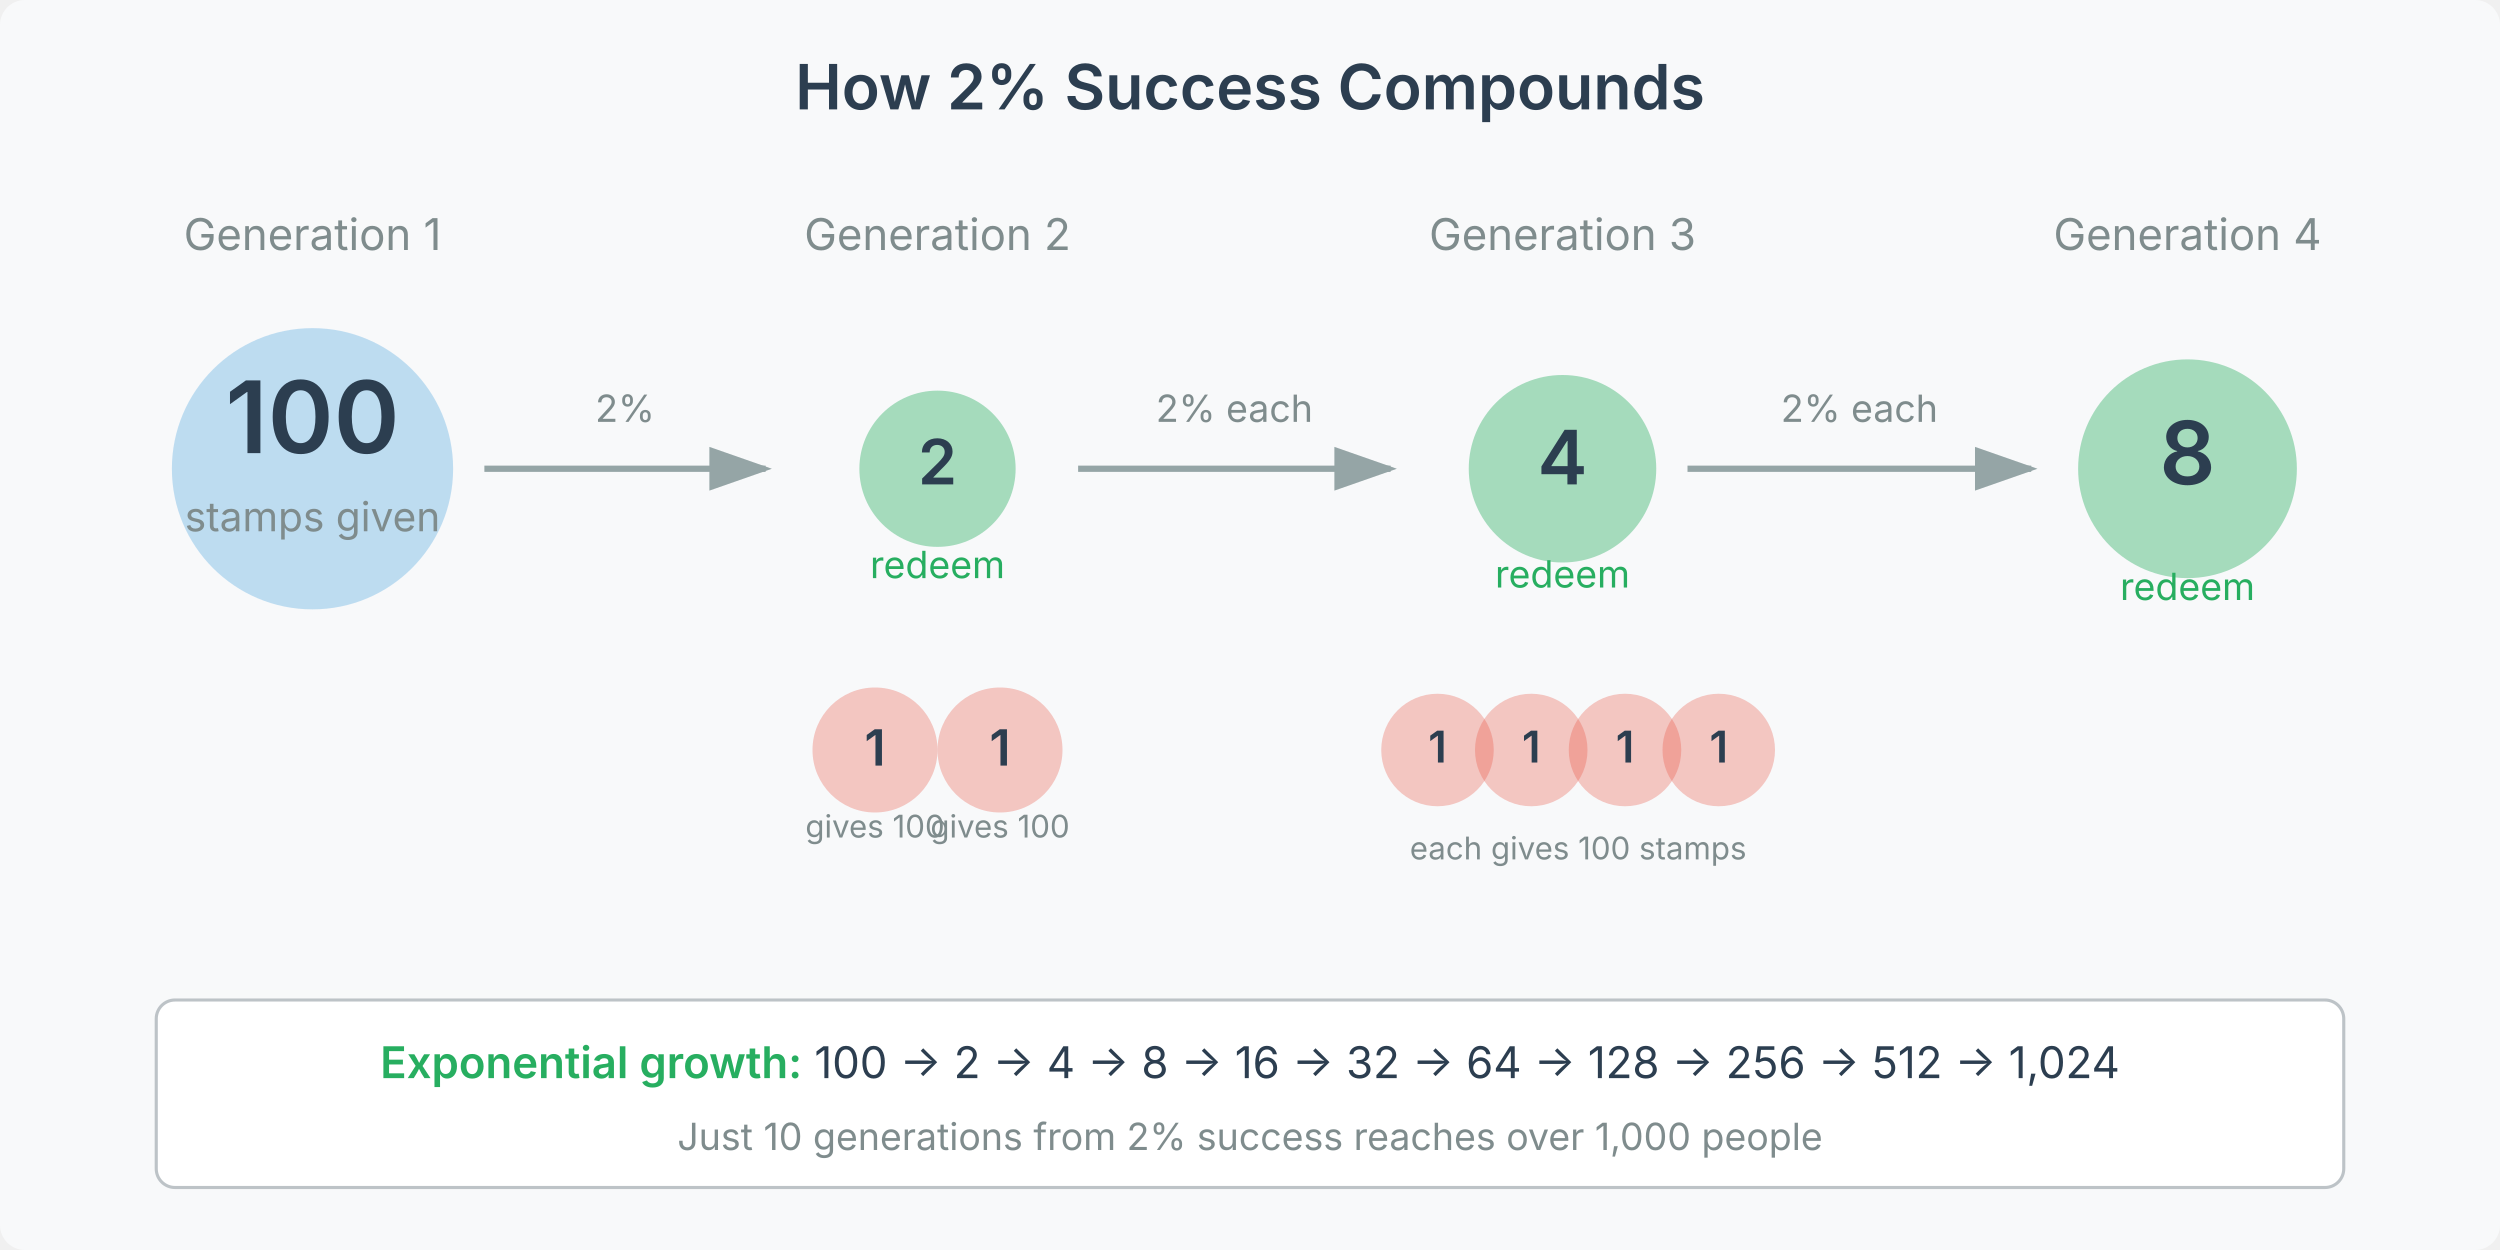
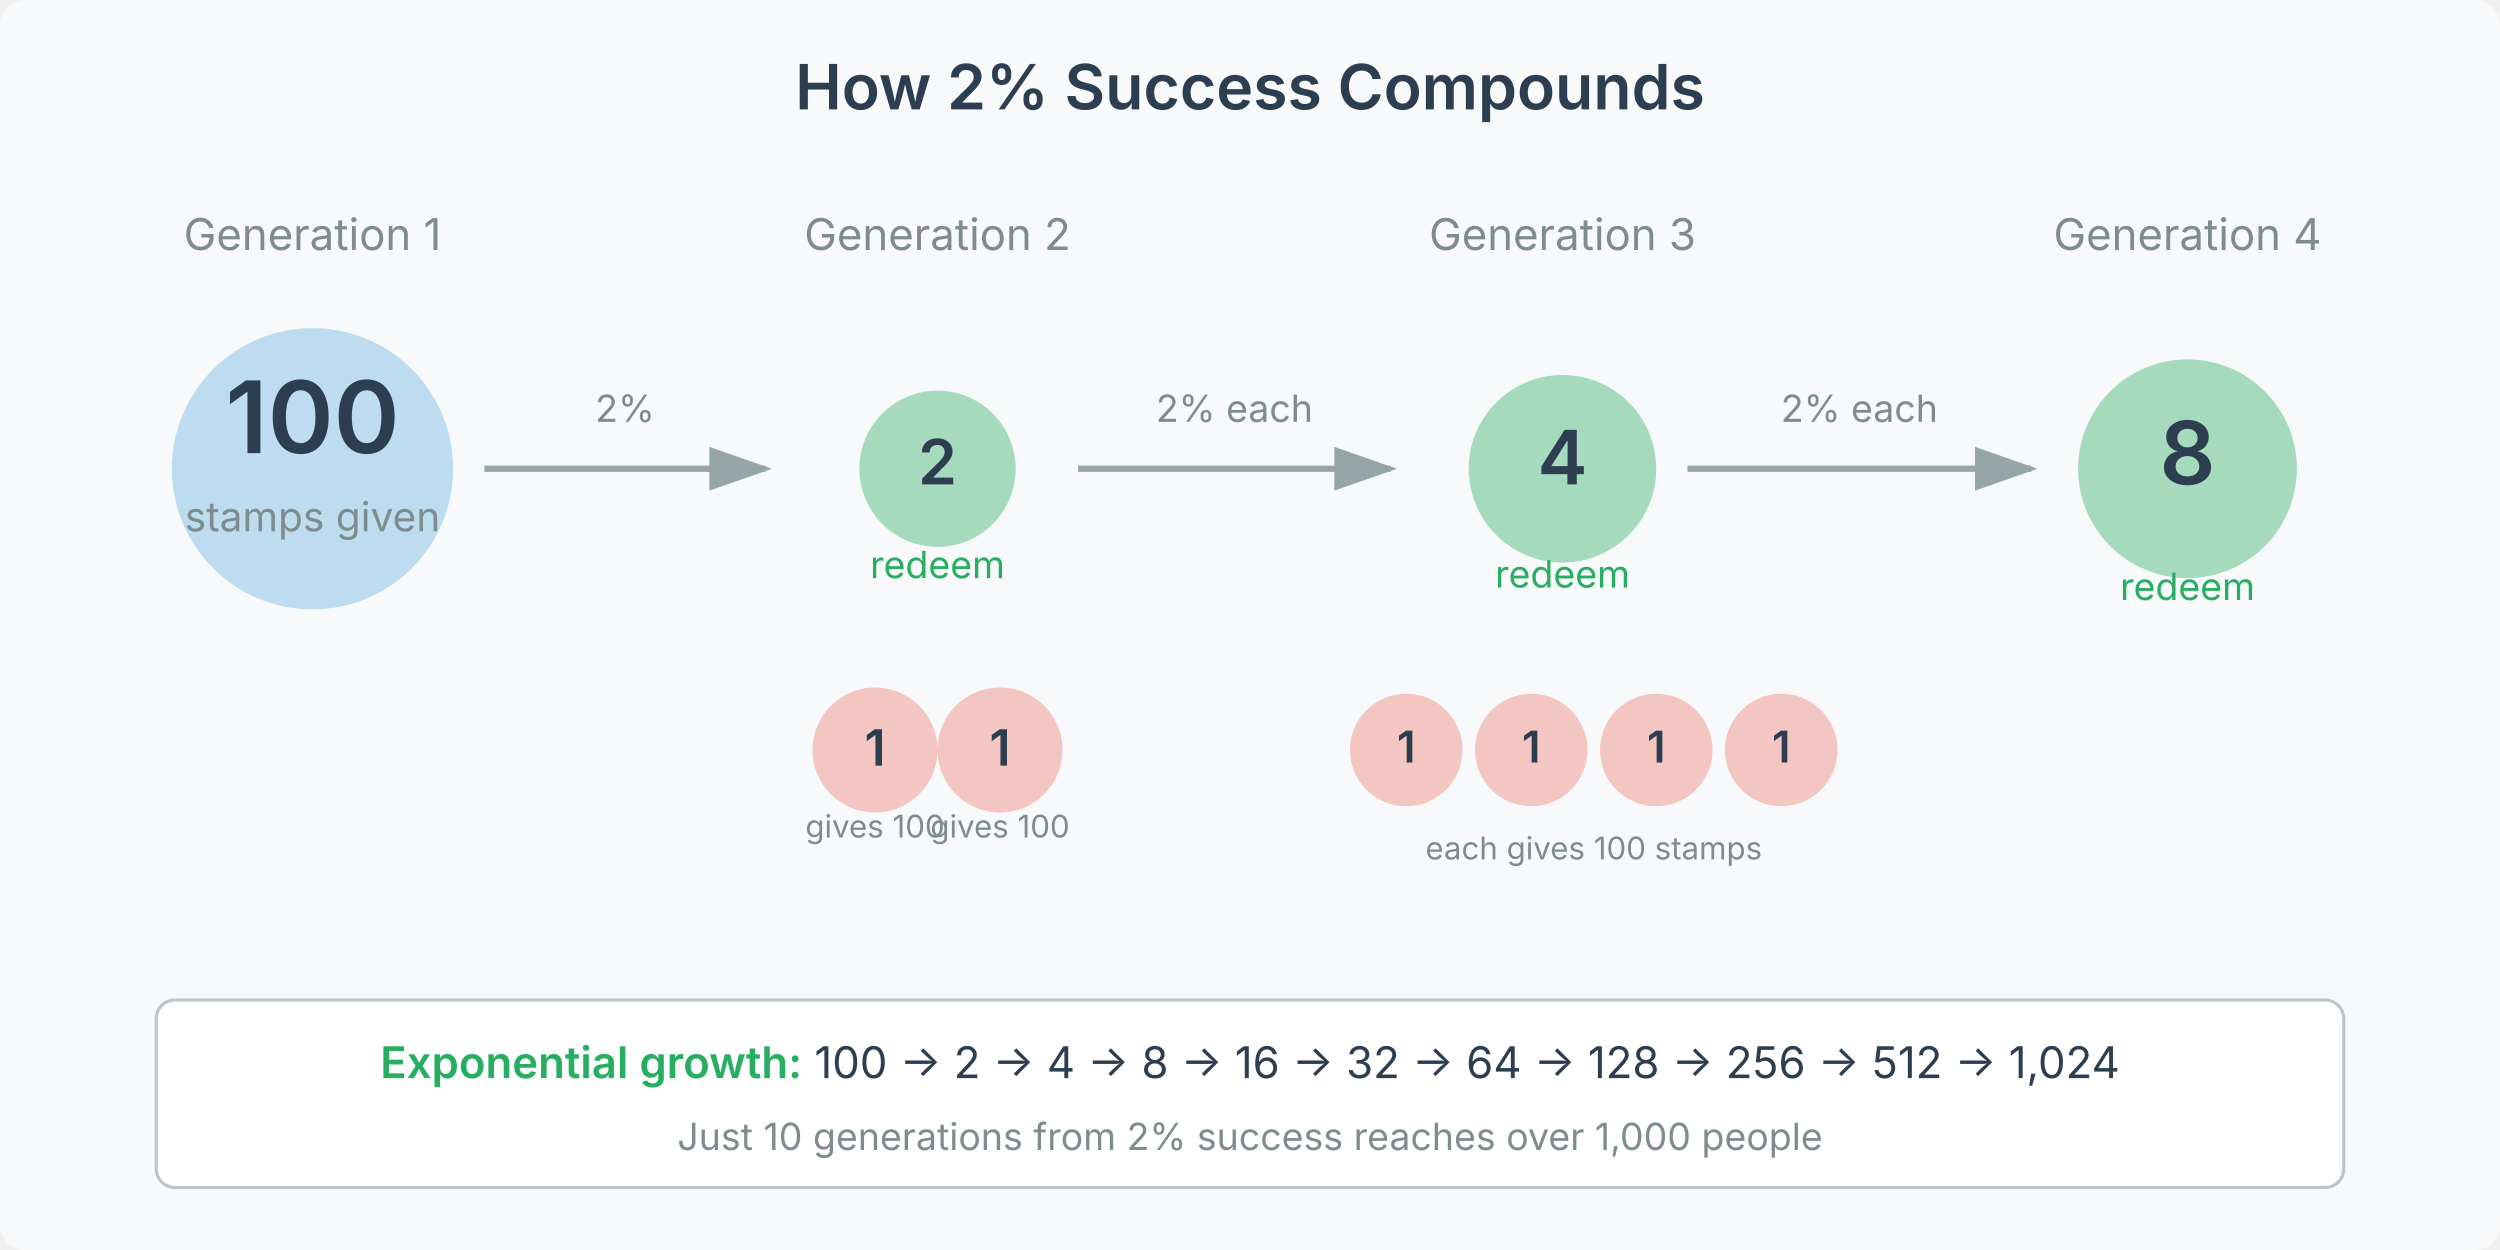
<svg xmlns="http://www.w3.org/2000/svg" viewBox="0 0 800 400" style="font-family: system-ui, -apple-system, sans-serif; max-width: 100%; height: auto;">
  <rect width="800" height="400" fill="#f8f9fa" rx="8" />
  <text x="400" y="35" text-anchor="middle" font-size="20" font-weight="600" fill="#2c3e50">How 2% Success Compounds</text>
  <text x="100" y="80" text-anchor="middle" font-size="14" fill="#7f8c8d">Generation 1</text>
  <text x="300" y="80" text-anchor="middle" font-size="14" fill="#7f8c8d">Generation 2</text>
  <text x="500" y="80" text-anchor="middle" font-size="14" fill="#7f8c8d">Generation 3</text>
  <text x="700" y="80" text-anchor="middle" font-size="14" fill="#7f8c8d">Generation 4</text>
  <circle cx="100" cy="150" r="45" fill="#3498db" opacity="0.3" />
  <text x="100" y="145" text-anchor="middle" font-size="32" font-weight="600" fill="#2c3e50">100</text>
  <text x="100" y="170" text-anchor="middle" font-size="13" fill="#7f8c8d">stamps given</text>
  <line x1="155" y1="150" x2="245" y2="150" stroke="#95a5a6" stroke-width="2" marker-end="url(#arrowhead)" />
  <text x="200" y="135" text-anchor="middle" font-size="12" fill="#7f8c8d">2%</text>
  <circle cx="300" cy="150" r="25" fill="#27ae60" opacity="0.4" />
  <text x="300" y="155" text-anchor="middle" font-size="20" font-weight="600" fill="#2c3e50">2</text>
  <text x="300" y="185" text-anchor="middle" font-size="12" fill="#27ae60">redeem</text>
  <circle cx="280" cy="240" r="20" fill="#e74c3c" opacity="0.3" />
  <text x="280" y="245" text-anchor="middle" font-size="16" font-weight="600" fill="#2c3e50">1</text>
  <text x="280" y="268" text-anchor="middle" font-size="10" fill="#7f8c8d">gives 100</text>
  <circle cx="320" cy="240" r="20" fill="#e74c3c" opacity="0.3" />
  <text x="320" y="245" text-anchor="middle" font-size="16" font-weight="600" fill="#2c3e50">1</text>
  <text x="320" y="268" text-anchor="middle" font-size="10" fill="#7f8c8d">gives 100</text>
  <line x1="345" y1="150" x2="445" y2="150" stroke="#95a5a6" stroke-width="2" marker-end="url(#arrowhead)" />
  <text x="395" y="135" text-anchor="middle" font-size="12" fill="#7f8c8d">2% each</text>
  <circle cx="500" cy="150" r="30" fill="#27ae60" opacity="0.4" />
  <text x="500" y="155" text-anchor="middle" font-size="24" font-weight="600" fill="#2c3e50">4</text>
  <text x="500" y="188" text-anchor="middle" font-size="12" fill="#27ae60">redeem</text>
-   <circle cx="460" cy="240" r="18" fill="#e74c3c" opacity="0.3" />
-   <text x="460" y="244" text-anchor="middle" font-size="14" font-weight="600" fill="#2c3e50">1</text>
+   <circle cx="450" cy="240" r="18" fill="#e74c3c" opacity="0.3" />
+   <text x="450" y="244" text-anchor="middle" font-size="14" font-weight="600" fill="#2c3e50">1</text>
  <circle cx="490" cy="240" r="18" fill="#e74c3c" opacity="0.3" />
  <text x="490" y="244" text-anchor="middle" font-size="14" font-weight="600" fill="#2c3e50">1</text>
-   <circle cx="520" cy="240" r="18" fill="#e74c3c" opacity="0.3" />
-   <text x="520" y="244" text-anchor="middle" font-size="14" font-weight="600" fill="#2c3e50">1</text>
-   <circle cx="550" cy="240" r="18" fill="#e74c3c" opacity="0.3" />
-   <text x="550" y="244" text-anchor="middle" font-size="14" font-weight="600" fill="#2c3e50">1</text>
-   <text x="505" y="275" text-anchor="middle" font-size="10" fill="#7f8c8d">each gives 100 stamps</text>
+   <circle cx="530" cy="240" r="18" fill="#e74c3c" opacity="0.3" />
+   <text x="530" y="244" text-anchor="middle" font-size="14" font-weight="600" fill="#2c3e50">1</text>
+   <circle cx="570" cy="240" r="18" fill="#e74c3c" opacity="0.3" />
+   <text x="570" y="244" text-anchor="middle" font-size="14" font-weight="600" fill="#2c3e50">1</text>
+   <text x="510" y="275" text-anchor="middle" font-size="10" fill="#7f8c8d">each gives 100 stamps</text>
  <line x1="540" y1="150" x2="650" y2="150" stroke="#95a5a6" stroke-width="2" marker-end="url(#arrowhead)" />
  <text x="595" y="135" text-anchor="middle" font-size="12" fill="#7f8c8d">2% each</text>
  <circle cx="700" cy="150" r="35" fill="#27ae60" opacity="0.4" />
  <text x="700" y="155" text-anchor="middle" font-size="28" font-weight="600" fill="#2c3e50">8</text>
  <text x="700" y="192" text-anchor="middle" font-size="12" fill="#27ae60">redeem</text>
  <rect x="50" y="320" width="700" height="60" fill="#fff" stroke="#bdc3c7" stroke-width="1" rx="6" />
  <text x="400" y="345" text-anchor="middle" font-size="14" fill="#2c3e50">
    <tspan font-weight="600" fill="#27ae60">Exponential growth:</tspan>
    <tspan> 100 → 2 → 4 → 8 → 16 → 32 → 64 → 128 → 256 → 512 → 1,024</tspan>
  </text>
  <text x="400" y="368" text-anchor="middle" font-size="12" fill="#7f8c8d">Just 10 generations from 2% success reaches over 1,000 people</text>
  <defs>
    <marker id="arrowhead" markerWidth="10" markerHeight="7" refX="9" refY="3.5" orient="auto">
      <polygon points="0 0, 10 3.5, 0 7" fill="#95a5a6" />
    </marker>
  </defs>
</svg>
